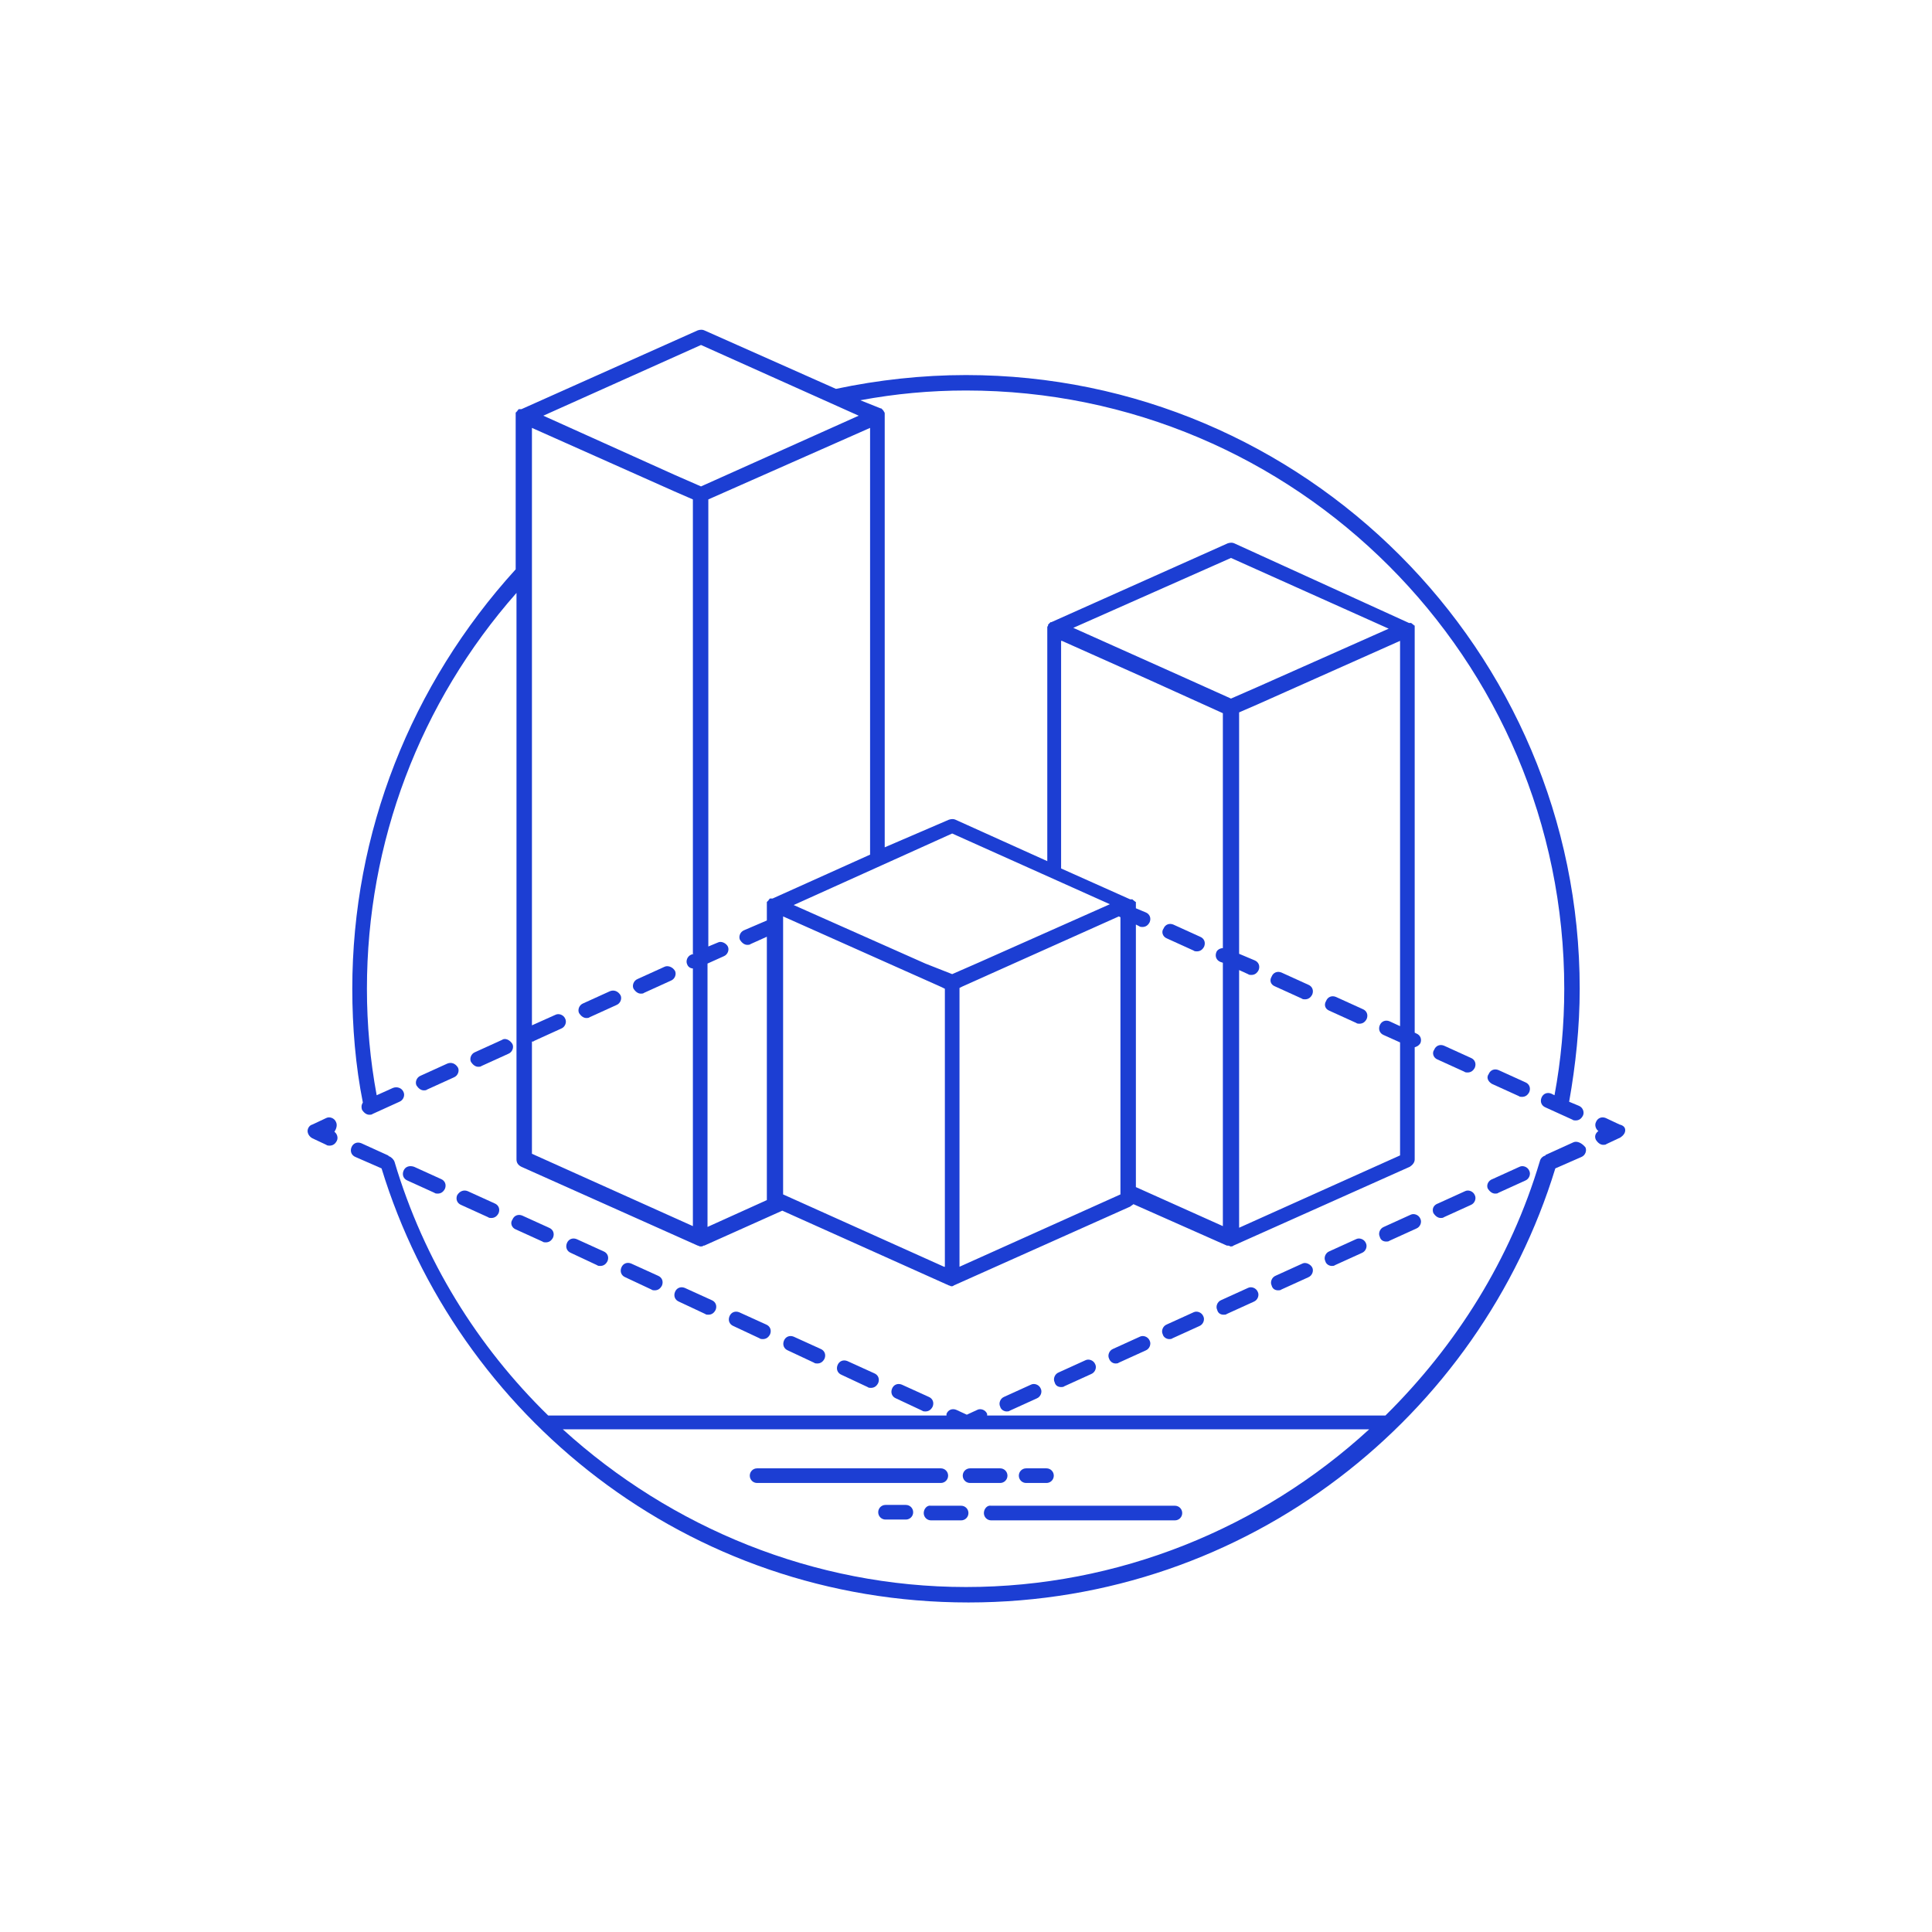
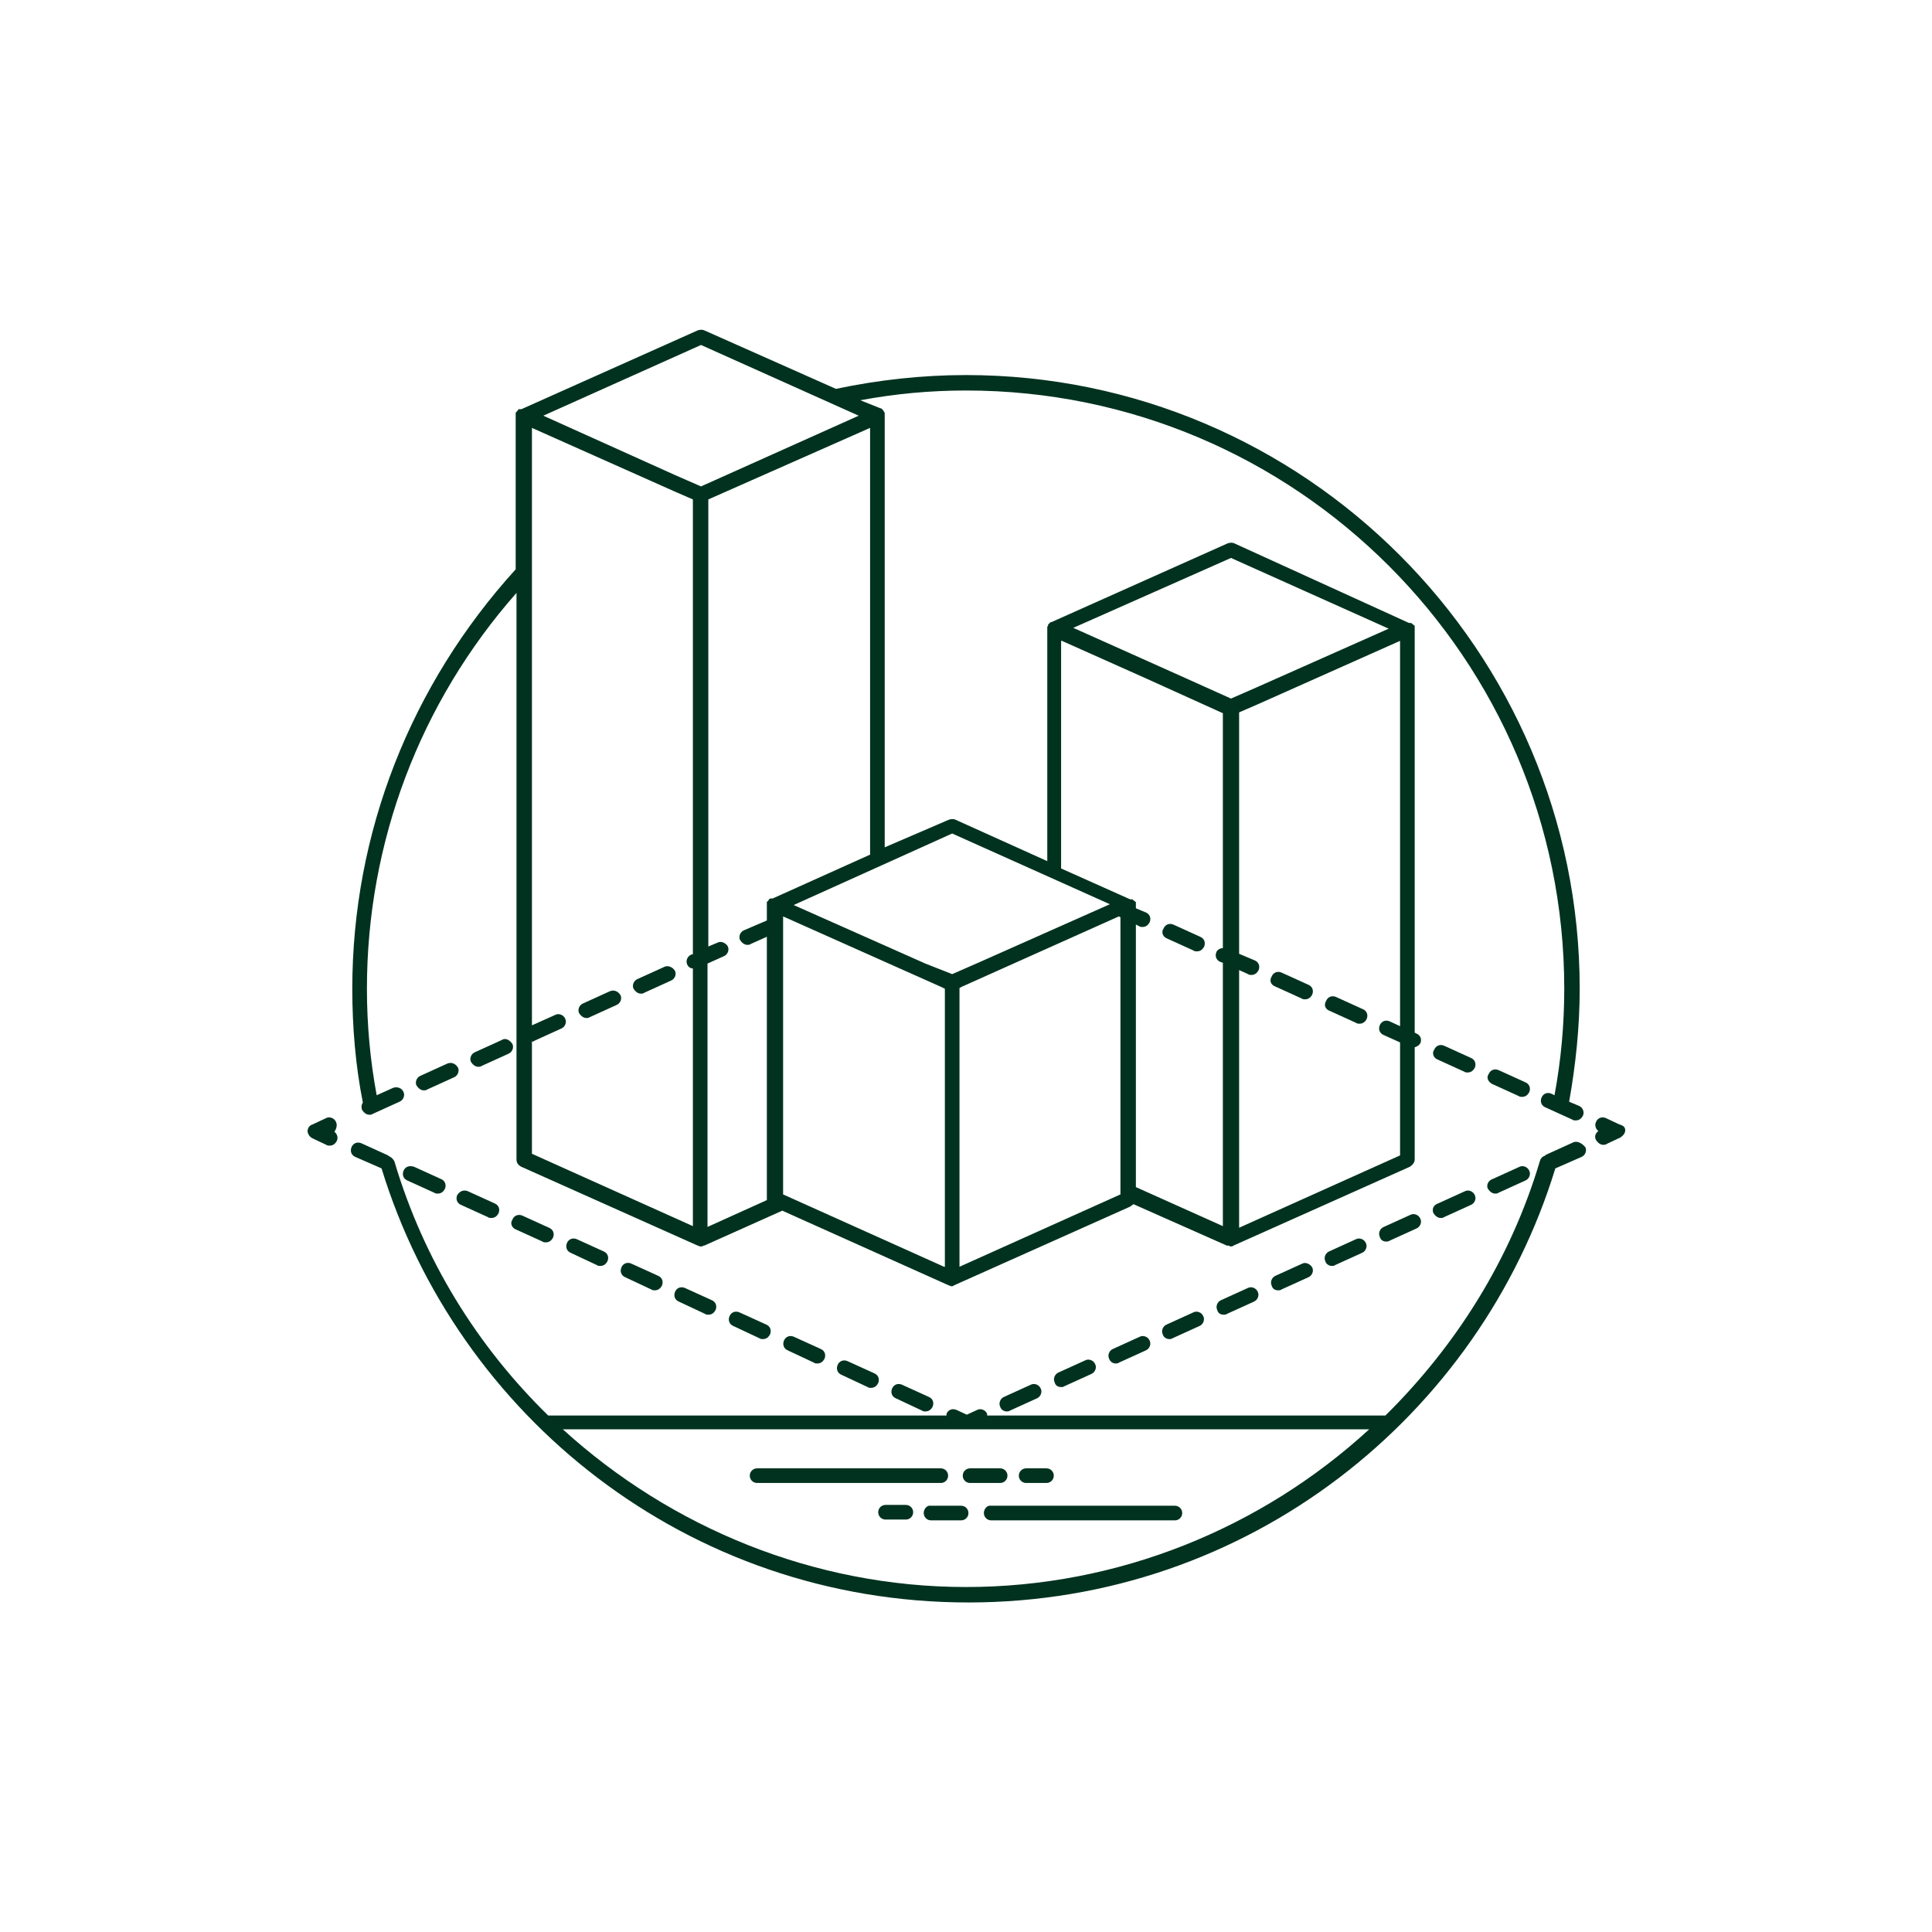
<svg xmlns="http://www.w3.org/2000/svg" width="100" height="100">
-   <svg fill="#1c3ed3" transform="matrix(.69 0 0 .69 15.5 15.5)" viewBox="0 0 164 164">
+   <svg fill="#013220" transform="matrix(.69 0 0 .69 15.5 15.5)" viewBox="0 0 164 164">
    <path d="M56.3 145.6h22.6c.5 0 .9-.4.9-.9s-.4-.9-.9-.9H56.3c-.5 0-.9.4-.9.9s.4.9.9.9zM82.5 145.6h3.7c.5 0 .9-.4.9-.9s-.4-.9-.9-.9h-3.7c-.5 0-.9.4-.9.9s.4.9.9.9zM89.4 145.6h2.5c.5 0 .9-.4.9-.9s-.4-.9-.9-.9h-2.5c-.5 0-.9.4-.9.9s.4.9.9.9zM84.2 149.3c0 .5.4.9.9.9h22.6c.5 0 .9-.4.9-.9s-.4-.9-.9-.9H85.1c-.5-.1-.9.4-.9.9zM76.8 149.3c0 .5.4.9.9.9h3.7c.5 0 .9-.4.9-.9s-.4-.9-.9-.9h-3.7c-.5-.1-.9.4-.9.9zM74.6 148.3h-2.5c-.5 0-.9.4-.9.9s.4.9.9.9h2.5c.5 0 .9-.4.9-.9s-.4-.9-.9-.9zM44.9 82.1l-3.3 1.5c-.5.2-.7.8-.5 1.2.2.3.5.6.9.6.1 0 .3 0 .4-.1l3.3-1.5c.5-.2.7-.8.5-1.2-.3-.5-.9-.7-1.3-.5zM24.9 91.1l-3.3 1.5c-.5.2-.7.8-.5 1.2.2.3.5.6.9.6.1 0 .3 0 .4-.1l3.3-1.5c.5-.2.7-.8.5-1.2-.3-.5-.9-.8-1.3-.5zM38.2 85.1l-3.3 1.5c-.5.2-.7.8-.5 1.2.2.3.5.6.9.6.1 0 .3 0 .4-.1l3.3-1.5c.5-.2.7-.8.5-1.2-.3-.5-.8-.7-1.3-.5zM18.2 94l-3.3 1.5c-.5.2-.7.8-.5 1.2.2.3.5.6.9.6.1 0 .3 0 .4-.1l3.3-1.5c.5-.2.7-.8.5-1.2-.3-.5-.8-.7-1.3-.5zM4.5 101.2c-.2-.5-.8-.7-1.2-.5l-1.7.8c-.4.1-.6.5-.6.8s.2.7.6.9l1.7.8c.1.1.3.1.4.1.4 0 .7-.2.9-.6.2-.4 0-.9-.3-1.1.2-.3.4-.8.2-1.2zM76.6 136.7c.1.1.3.1.4.1.4 0 .7-.2.9-.6.2-.5 0-1-.5-1.2l-3.3-1.5c-.5-.2-1 0-1.2.5-.2.5 0 1 .5 1.2l3.2 1.5zM56.6 127.8c.1.1.3.1.4.1.4 0 .7-.2.9-.6.2-.5 0-1-.5-1.2l-3.3-1.5c-.5-.2-1 0-1.2.5-.2.5 0 1 .5 1.2l3.2 1.5zM43.3 121.8c.1.1.3.1.4.1.4 0 .7-.2.9-.6.2-.5 0-1-.5-1.2l-3.3-1.5c-.5-.2-1 0-1.2.5-.2.5 0 1 .5 1.2l3.2 1.5zM63.3 130.8c.1.1.3.1.4.1.4 0 .7-.2.9-.6.2-.5 0-1-.5-1.2l-3.3-1.5c-.5-.2-1 0-1.2.5-.2.5 0 1 .5 1.2l3.2 1.5zM69.9 133.8c.1.1.3.1.4.1.4 0 .7-.2.9-.6.2-.5 0-1-.5-1.2l-3.3-1.5c-.5-.2-1 0-1.2.5s0 1 .5 1.2l3.2 1.5zM36.6 118.8c.1.1.3.1.4.1.4 0 .7-.2.9-.6.2-.5 0-1-.5-1.2l-3.3-1.5c-.5-.2-1 0-1.2.5-.2.5 0 1 .5 1.2l3.2 1.5zM26.6 114.4l3.3 1.5c.1.1.3.1.4.1.4 0 .7-.2.9-.6.2-.5 0-1-.5-1.2l-3.3-1.5c-.5-.2-1 0-1.2.5-.3.4-.1 1 .4 1.2zM19.4 110.2c-.2.5 0 1 .5 1.2l3.3 1.5c.1.1.3.1.4.1.4 0 .7-.2.9-.6.2-.5 0-1-.5-1.2l-3.3-1.5c-.5-.2-1 0-1.3.5zM49.9 124.8c.1.1.3.1.4.1.4 0 .7-.2.9-.6.2-.5 0-1-.5-1.2l-3.3-1.5c-.5-.2-1 0-1.2.5-.2.5 0 1 .5 1.2l3.2 1.5zM12.8 107.2c-.2.5 0 1 .5 1.2l3.3 1.5c.1.1.3.1.4.1.4 0 .7-.2.9-.6.2-.5 0-1-.5-1.2l-3.3-1.5c-.6-.2-1.1 0-1.3.5z" />
    <path d="M156.7 103.7l-3.3 1.5s-.1 0-.1.1c-.3.1-.6.3-.7.7-3.6 12.1-10.3 22.7-19 31.3h-49v-.2c-.2-.5-.8-.7-1.2-.5l-1.3.6-1.3-.6c-.5-.2-1 0-1.2.5v.2h-49c-8.7-8.5-15.3-19.1-18.9-31.2-.1-.3-.4-.6-.7-.7l-.1-.1-3.3-1.5c-.5-.2-1 0-1.2.5-.2.5 0 1 .5 1.2l3.2 1.4c9.3 30.4 37.6 53.4 72.2 53.4 34.5 0 62.9-23 72.2-53.4l3.2-1.4c.5-.2.7-.8.5-1.2-.5-.6-1.1-.8-1.5-.6zM82 158.4c-18.7 0-36.3-7.3-49.6-19.4h99.2c-13.3 12.2-30.9 19.4-49.6 19.4z" />
    <path d="M113.7 124.9c.1 0 .3 0 .4-.1l3.3-1.5c.5-.2.7-.8.5-1.2-.2-.5-.8-.7-1.2-.5l-3.3 1.5c-.5.2-.7.8-.5 1.2.1.4.4.6.8.6zM120.4 121.9c.1 0 .3 0 .4-.1l3.3-1.5c.5-.2.7-.8.5-1.2s-.8-.7-1.2-.5l-3.3 1.5c-.5.2-.7.8-.5 1.2.1.4.4.6.8.6zM127 118.9c.1 0 .3 0 .4-.1l3.3-1.5c.5-.2.7-.8.5-1.2-.2-.5-.8-.7-1.2-.5l-3.3 1.5c-.5.2-.7.8-.5 1.2.1.4.5.6.8.6zM133.7 115.9c.1 0 .3 0 .4-.1l3.3-1.5c.5-.2.7-.8.5-1.2-.2-.5-.8-.7-1.2-.5l-3.3 1.5c-.5.2-.7.8-.5 1.2.1.4.4.6.8.6zM146.2 109.4c.2.3.5.6.9.6.1 0 .3 0 .4-.1l3.3-1.5c.5-.2.7-.8.5-1.2-.2-.5-.8-.7-1.2-.5l-3.3 1.5c-.6.2-.8.8-.6 1.2zM139.5 112.4c.2.3.5.6.9.6.1 0 .3 0 .4-.1l3.3-1.5c.5-.2.7-.8.5-1.2-.2-.5-.8-.7-1.2-.5l-3.3 1.5c-.6.2-.8.7-.6 1.2zM87 136.8c.1 0 .3 0 .4-.1l3.3-1.5c.5-.2.7-.8.5-1.2-.2-.5-.8-.7-1.2-.5l-3.3 1.5c-.5.2-.7.8-.5 1.2.1.4.5.6.8.6zM93.7 133.8c.1 0 .3 0 .4-.1l3.3-1.5c.5-.2.7-.8.5-1.2-.2-.5-.8-.7-1.2-.5l-3.3 1.5c-.5.2-.7.8-.5 1.2.1.4.4.6.8.6zM100.4 130.9c.1 0 .3 0 .4-.1l3.3-1.5c.5-.2.7-.8.5-1.2-.2-.5-.8-.7-1.2-.5l-3.3 1.5c-.5.2-.7.8-.5 1.2.1.3.4.6.8.6zM107 127.9c.1 0 .3 0 .4-.1l3.3-1.5c.5-.2.7-.8.5-1.2-.2-.5-.8-.7-1.2-.5l-3.3 1.5c-.5.2-.7.8-.5 1.2.1.4.5.6.8.6zM162.4 101.5l-1.7-.8c-.5-.2-1 0-1.2.5-.2.4 0 .9.3 1.1-.4.3-.5.7-.3 1.1.2.3.5.6.9.6.1 0 .3 0 .4-.1l1.7-.8c.3-.2.6-.5.6-.9s-.3-.6-.7-.7zM157.4 99.2l-1.2-.5c.8-4.5 1.3-9.2 1.3-13.9 0-41.6-33.9-75.5-75.5-75.5-5.4 0-10.8.6-16 1.7L49.8 3.8c-.2-.1-.5-.1-.8 0l-21.7 9.7h-.1-.1-.1s-.1 0-.1.1l-.1.1s0 .1-.1.1c0 0 0 .1-.1.1v19.3C13.7 47.4 6.5 65.6 6.5 84.8c0 4.7.4 9.5 1.3 14-.2.3-.2.6-.1.9.2.3.5.6.9.6.1 0 .3 0 .4-.1l3.3-1.5c.5-.2.7-.8.5-1.2-.2-.5-.8-.7-1.3-.5l-2 .9c-.8-4.3-1.2-8.7-1.2-13.1 0-18 6.5-35.2 18.4-48.7v69.7c0 .4.2.7.6.9l21.7 9.7c.1 0 .2.1.3.1h.1c.1 0 .2 0 .3-.1h.1l9.6-4.3 20.5 9.2c.1 0 .2.1.3.1.1 0 .2 0 .3-.1l21.7-9.7c.1-.1.3-.2.4-.3l11.5 5.1h.1c.1 0 .2 0 .3.1h.1c.1 0 .2 0 .3-.1l21.7-9.7c.3-.2.6-.5.6-.9V92c.3-.1.5-.2.7-.5.2-.5 0-1-.5-1.2l-.2-.1V40.5v-.2-.1c0-.1 0-.1-.1-.1 0 0 0-.1-.1-.1l-.1-.1s-.1 0-.1-.1h-.1-.1-.1L115 30c-.2-.1-.5-.1-.8 0l-21.7 9.7h-.1l-.1.1-.1.1-.1.1v.1c0 .1-.1.1-.1.2V69.1L80.7 64c-.2-.1-.5-.1-.8 0L72 67.4V14.3 14c0-.1-.1-.2-.1-.2 0-.1-.1-.1-.1-.2 0 0-.1 0-.1-.1 0 0-.1 0-.1-.1h-.1l-2.5-1c4.3-.8 8.6-1.2 13-1.2 40.6 0 73.6 33 73.6 73.6 0 4.4-.4 8.8-1.2 13.1l-.4-.2c-.5-.2-1 0-1.2.5-.2.5 0 1 .5 1.2l3.3 1.5c.1.1.3.1.4.1.4 0 .7-.2.9-.6.2-.4 0-1-.5-1.2zM48.5 80.5l-.3.1c-.5.2-.7.8-.5 1.2.1.3.4.5.7.5V114l-19.8-8.9V91.3c.1 0 .2 0 .3-.1l3.3-1.5c.5-.2.7-.8.5-1.2-.2-.5-.8-.7-1.2-.5l-2.9 1.3V15.8l17.5 7.8 2.3 1v55.9zm.9-57.5l-3.2-1.4L30 14.3l19.4-8.7 19.4 8.7L49.4 23zm29.9 96l-19.8-8.9V75.9L79 84.6l.4.2V119zm21.7-9.1v.2L81.2 119V84.7l.4-.2 19.2-8.6.2.1v33.9zm34.4-20.5l-1.3-.6c-.5-.2-1 0-1.2.5-.2.5 0 1 .5 1.2l2 .9v13.9l-19.8 8.9V82.5l1.1.5c.1.1.3.1.4.1.4 0 .7-.2.9-.6.2-.5 0-1-.5-1.2l-1.9-.8V50.8l2.3-1 17.5-7.8v47.4zm-20.8-57.6l19.4 8.7-16.2 7.2-3.2 1.4-6-2.7-13.4-6 19.4-8.6zM93.8 42l10.3 4.6 9.5 4.3v28.9c-.3 0-.7.2-.8.5-.2.5 0 1 .5 1.2l.3.1V114l-10.7-4.8V76.9l.4.2c.1.1.3.1.4.1.4 0 .7-.2.9-.6.2-.5 0-1-.5-1.2l-1.2-.5v-.4-.2-.1c0-.1 0-.1-.1-.1 0 0 0-.1-.1-.1l-.1-.1s-.1 0-.1-.1h-.1-.1-.1L93.7 70V42zM80.3 65.7l19.4 8.7-16.2 7.2-3.2 1.4-3.3-1.3-16.2-7.2 19.5-8.8zM70.2 15.8v52.5l-12 5.4h-.1-.1-.1s-.1 0-.1.1l-.1.1s0 .1-.1.1c0 0 0 .1-.1.1v2.3l-2.8 1.2c-.5.2-.7.8-.5 1.2.2.3.5.6.9.6.1 0 .3 0 .4-.1l2-.9v32.4l-7.3 3.3V81.7l2-.9c.5-.2.7-.8.5-1.2s-.8-.7-1.2-.5l-1.2.5v-55l19.9-8.8z" />
    <path d="M106.7 78.6l3.3 1.5c.1.1.3.1.4.1.4 0 .7-.2.9-.6.2-.5 0-1-.5-1.2l-3.3-1.5c-.5-.2-1 0-1.2.5-.3.4-.1 1 .4 1.2zM120 84.5l3.3 1.5c.1.1.3.1.4.1.4 0 .7-.2.9-.6.2-.5 0-1-.5-1.2l-3.3-1.5c-.5-.2-1 0-1.2.5-.3.5-.1 1 .4 1.2zM140 93.5l3.3 1.5c.1.1.3.1.4.1.4 0 .7-.2.9-.6.2-.5 0-1-.5-1.2l-3.3-1.5c-.5-.2-1 0-1.2.5-.3.4-.1 1 .4 1.2zM126.7 87.5L130 89c.1.1.3.1.4.1.4 0 .7-.2.9-.6.2-.5 0-1-.5-1.2l-3.3-1.5c-.5-.2-1 0-1.2.5-.3.5-.1 1 .4 1.2zM146.7 96.5L150 98c.1.1.3.1.4.1.4 0 .7-.2.9-.6.2-.5 0-1-.5-1.2l-3.3-1.5c-.5-.2-1 0-1.2.5-.3.4-.1.9.4 1.2z" />
  </svg>
</svg>
